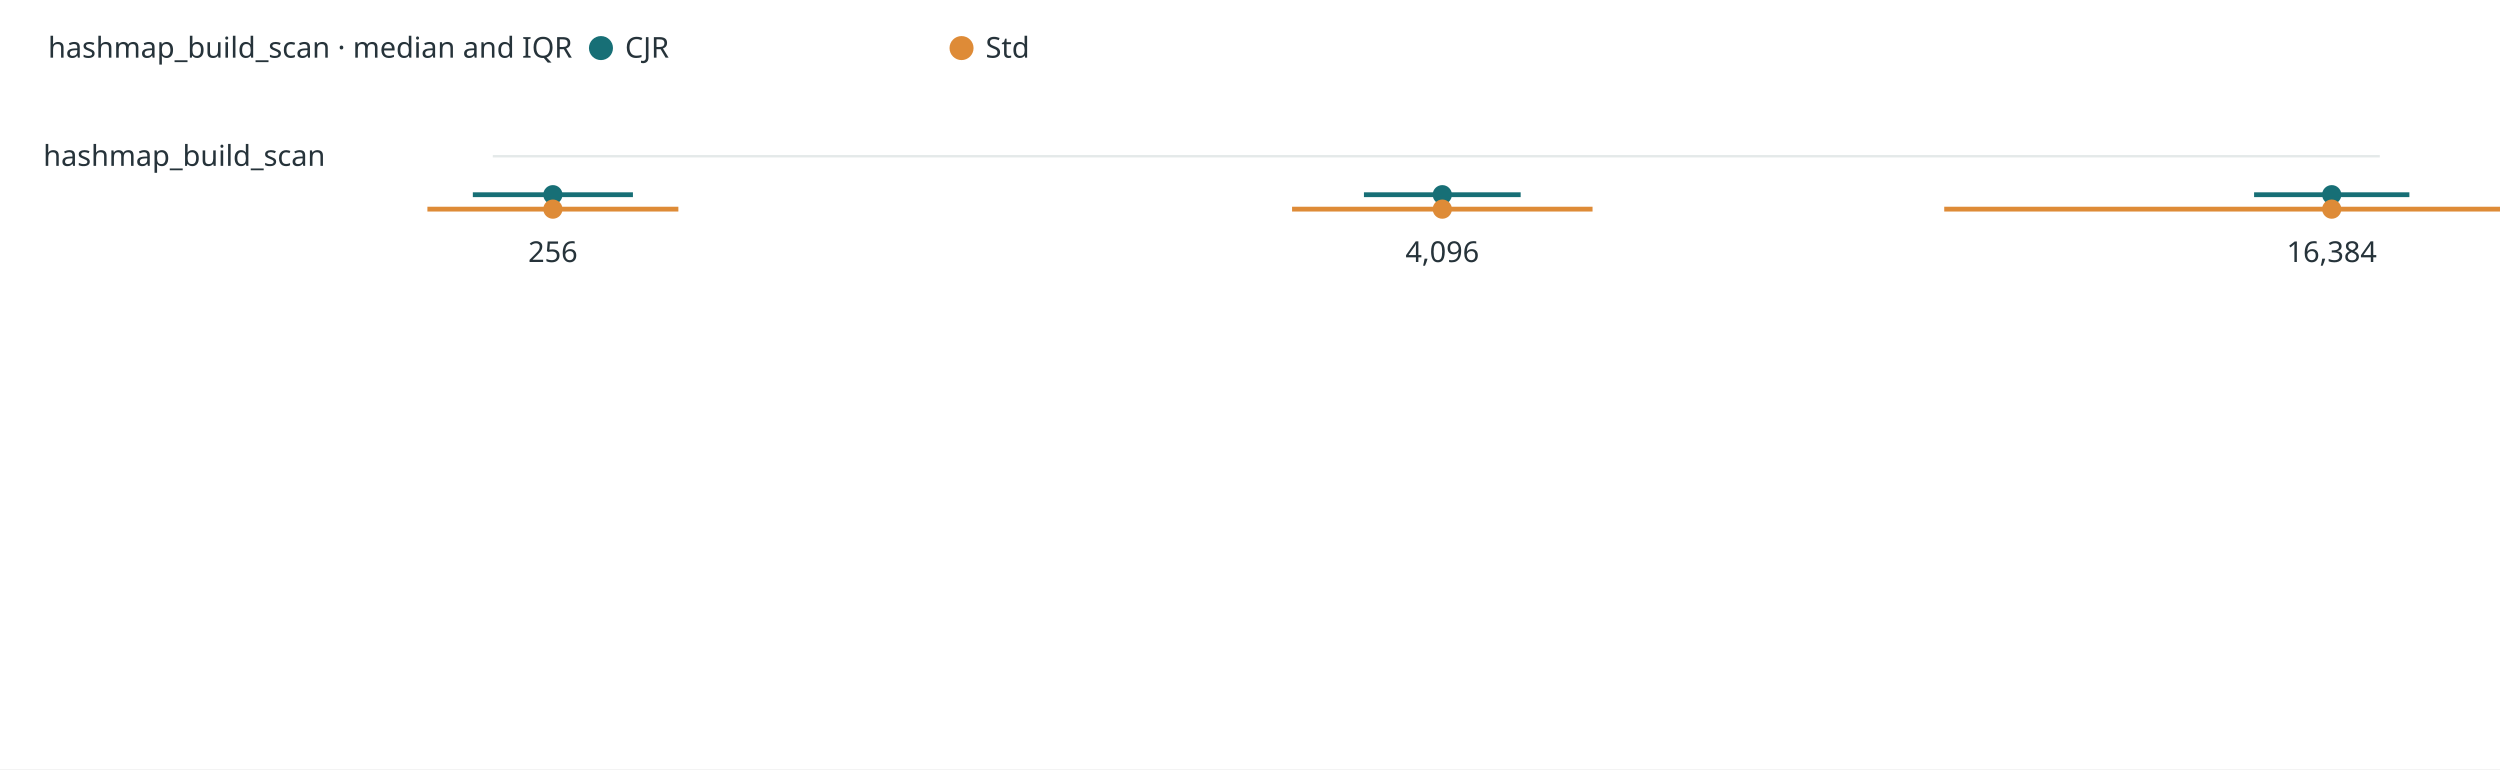
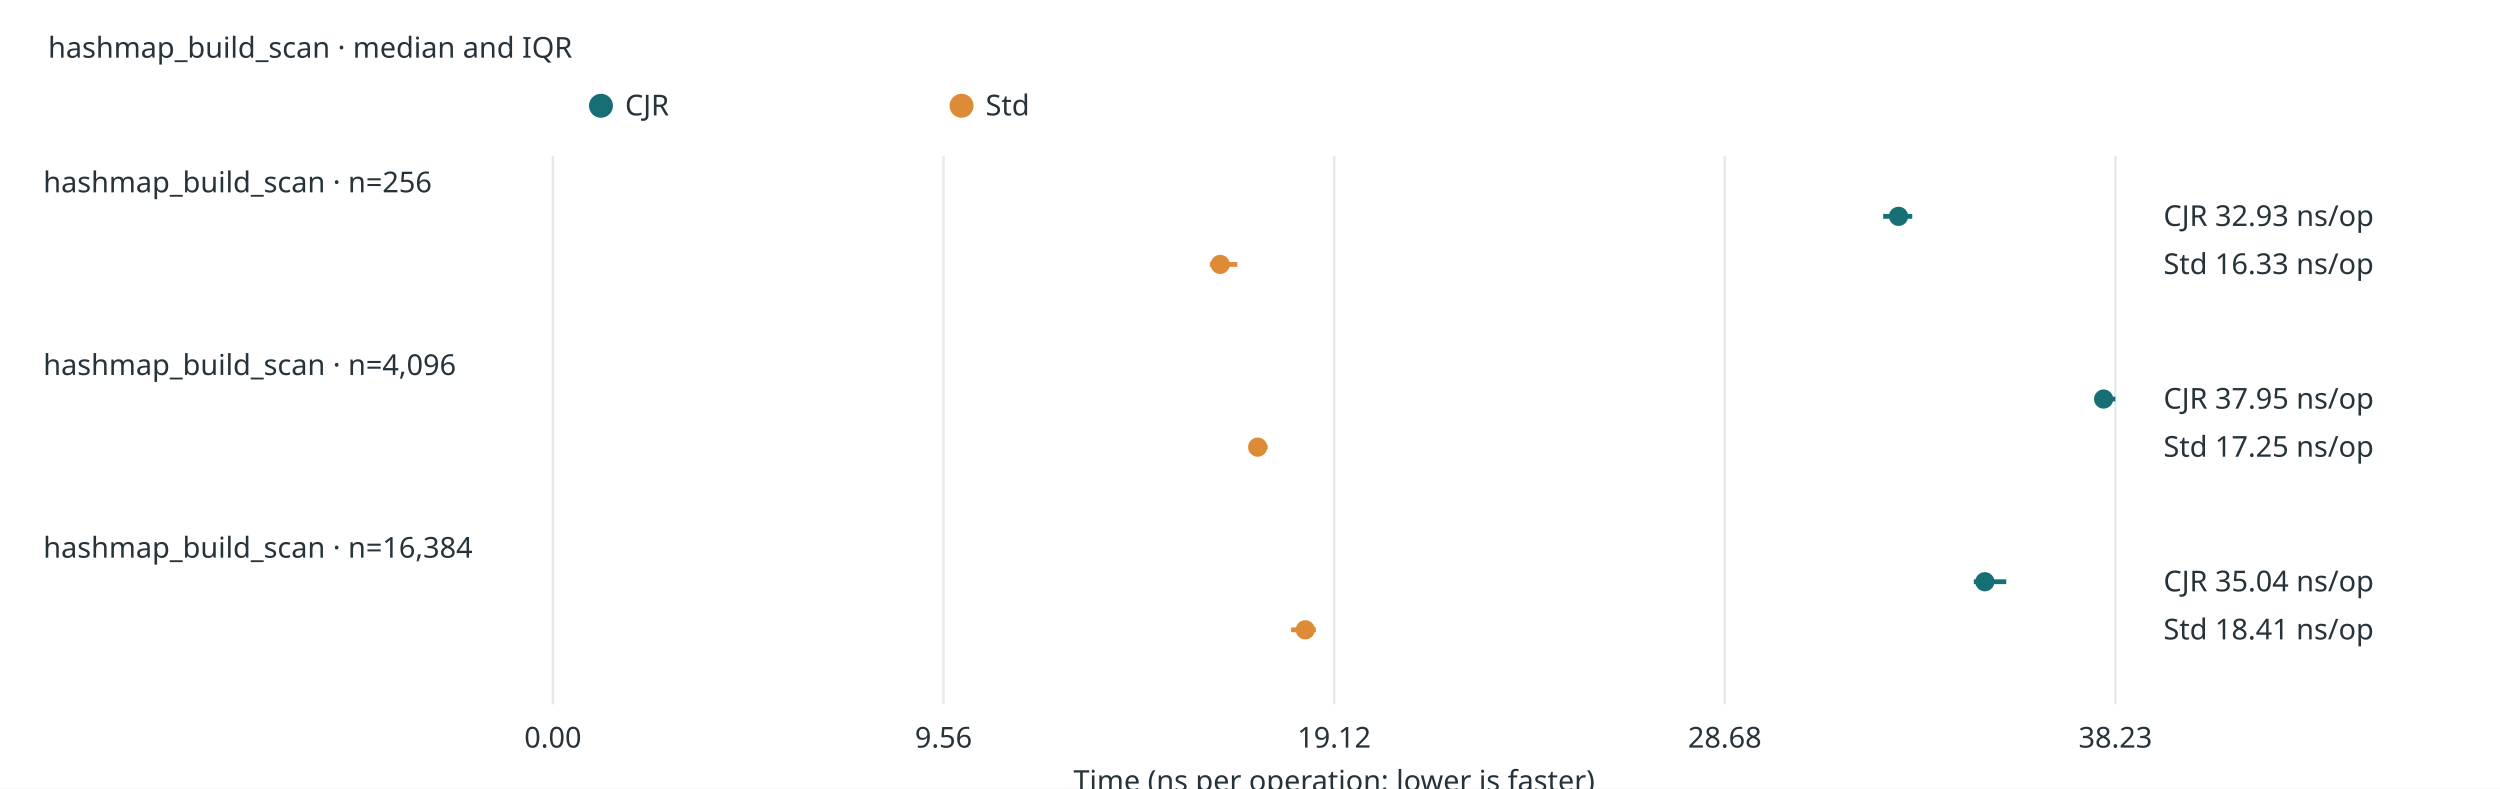
- <svg xmlns="http://www.w3.org/2000/svg" viewBox="0 0 1040 320" role="img">
+ <svg xmlns="http://www.w3.org/2000/svg" viewBox="0 0 1040 328" role="img">
  <style>text{font:12px system-ui;fill:#26333a}.axis{stroke:#9aa7aa}.grid{stroke:#e4e9e9}</style>
  <rect width="100%" height="100%" fill="white" />
  <text x="20" y="24" font-size="17">hashmap_build_scan · median and IQR</text>
-   <circle cx="250" cy="20" r="5" fill="#176f76" />
-   <text x="260" y="24">CJR</text>
-   <circle cx="400" cy="20" r="5" fill="#de8b37" />
-   <text x="410" y="24">Std</text>
-   <text x="18" y="69">hashmap_build_scan</text>
-   <path d="M 205 65 H 990" class="grid" />
-   <path d="M 937.7 81 H 1002.3" stroke="#176f76" stroke-width="2" />
-   <circle cx="970.0" cy="81" r="4" fill="#176f76" />
-   <path d="M 196.7 81 H 263.3" stroke="#176f76" stroke-width="2" />
-   <circle cx="230.0" cy="81" r="4" fill="#176f76" />
-   <path d="M 567.4 81 H 632.6" stroke="#176f76" stroke-width="2" />
-   <circle cx="600.0" cy="81" r="4" fill="#176f76" />
-   <path d="M 808.8 87 H 1131.2" stroke="#de8b37" stroke-width="2" />
-   <circle cx="970.0" cy="87" r="4" fill="#de8b37" />
-   <path d="M 177.8 87 H 282.2" stroke="#de8b37" stroke-width="2" />
-   <circle cx="230.0" cy="87" r="4" fill="#de8b37" />
-   <path d="M 537.5 87 H 662.5" stroke="#de8b37" stroke-width="2" />
-   <circle cx="600.0" cy="87" r="4" fill="#de8b37" />
-   <text x="230.0" y="109" text-anchor="middle">256</text>
-   <text x="600.0" y="109" text-anchor="middle">4,096</text>
-   <text x="970.0" y="109" text-anchor="middle">16,384</text>
+   <circle cx="250" cy="44" r="5" fill="#176f76" />
+   <text x="260" y="48">CJR</text>
+   <circle cx="400" cy="44" r="5" fill="#de8b37" />
+   <text x="410" y="48">Std</text>
+   <path d="M 230.0 65 V 293" class="grid" />
+   <text x="230.0" y="311" text-anchor="middle">0.00</text>
+   <path d="M 392.5 65 V 293" class="grid" />
+   <text x="392.5" y="311" text-anchor="middle">9.56</text>
+   <path d="M 555.0 65 V 293" class="grid" />
+   <text x="555.0" y="311" text-anchor="middle">19.12</text>
+   <path d="M 717.5 65 V 293" class="grid" />
+   <text x="717.5" y="311" text-anchor="middle">28.68</text>
+   <path d="M 880.0 65 V 293" class="grid" />
+   <text x="880.0" y="311" text-anchor="middle">38.23</text>
+   <text x="555" y="329" text-anchor="middle">Time (ns per operation; lower is faster)</text>
+   <text x="18" y="80">hashmap_build_scan · n=256</text>
+   <g>
+     <path d="M 783.4 90 H 795.5" stroke="#176f76" stroke-width="2" />
+     <circle cx="789.8" cy="90" r="4" fill="#176f76" />
+     <text x="900" y="94">CJR 32.93 ns/op</text>
+   </g>
+   <g>
+     <path d="M 503.3 110 H 514.7" stroke="#de8b37" stroke-width="2" />
+     <circle cx="507.6" cy="110" r="4" fill="#de8b37" />
+     <text x="900" y="114">Std 16.33 ns/op</text>
+   </g>
+   <text x="18" y="156">hashmap_build_scan · n=4,096</text>
+   <g>
+     <path d="M 872.0 166 H 880.0" stroke="#176f76" stroke-width="2" />
+     <circle cx="875.1" cy="166" r="4" fill="#176f76" />
+     <text x="900" y="170">CJR 37.95 ns/op</text>
+   </g>
+   <g>
+     <path d="M 519.9 186 H 527.3" stroke="#de8b37" stroke-width="2" />
+     <circle cx="523.2" cy="186" r="4" fill="#de8b37" />
+     <text x="900" y="190">Std 17.25 ns/op</text>
+   </g>
+   <text x="18" y="232">hashmap_build_scan · n=16,384</text>
+   <g>
+     <path d="M 821.1 242 H 834.6" stroke="#176f76" stroke-width="2" />
+     <circle cx="825.7" cy="242" r="4" fill="#176f76" />
+     <text x="900" y="246">CJR 35.04 ns/op</text>
+   </g>
+   <g>
+     <path d="M 537.1 262 H 547.4" stroke="#de8b37" stroke-width="2" />
+     <circle cx="543.0" cy="262" r="4" fill="#de8b37" />
+     <text x="900" y="266">Std 18.41 ns/op</text>
+   </g>
</svg>
